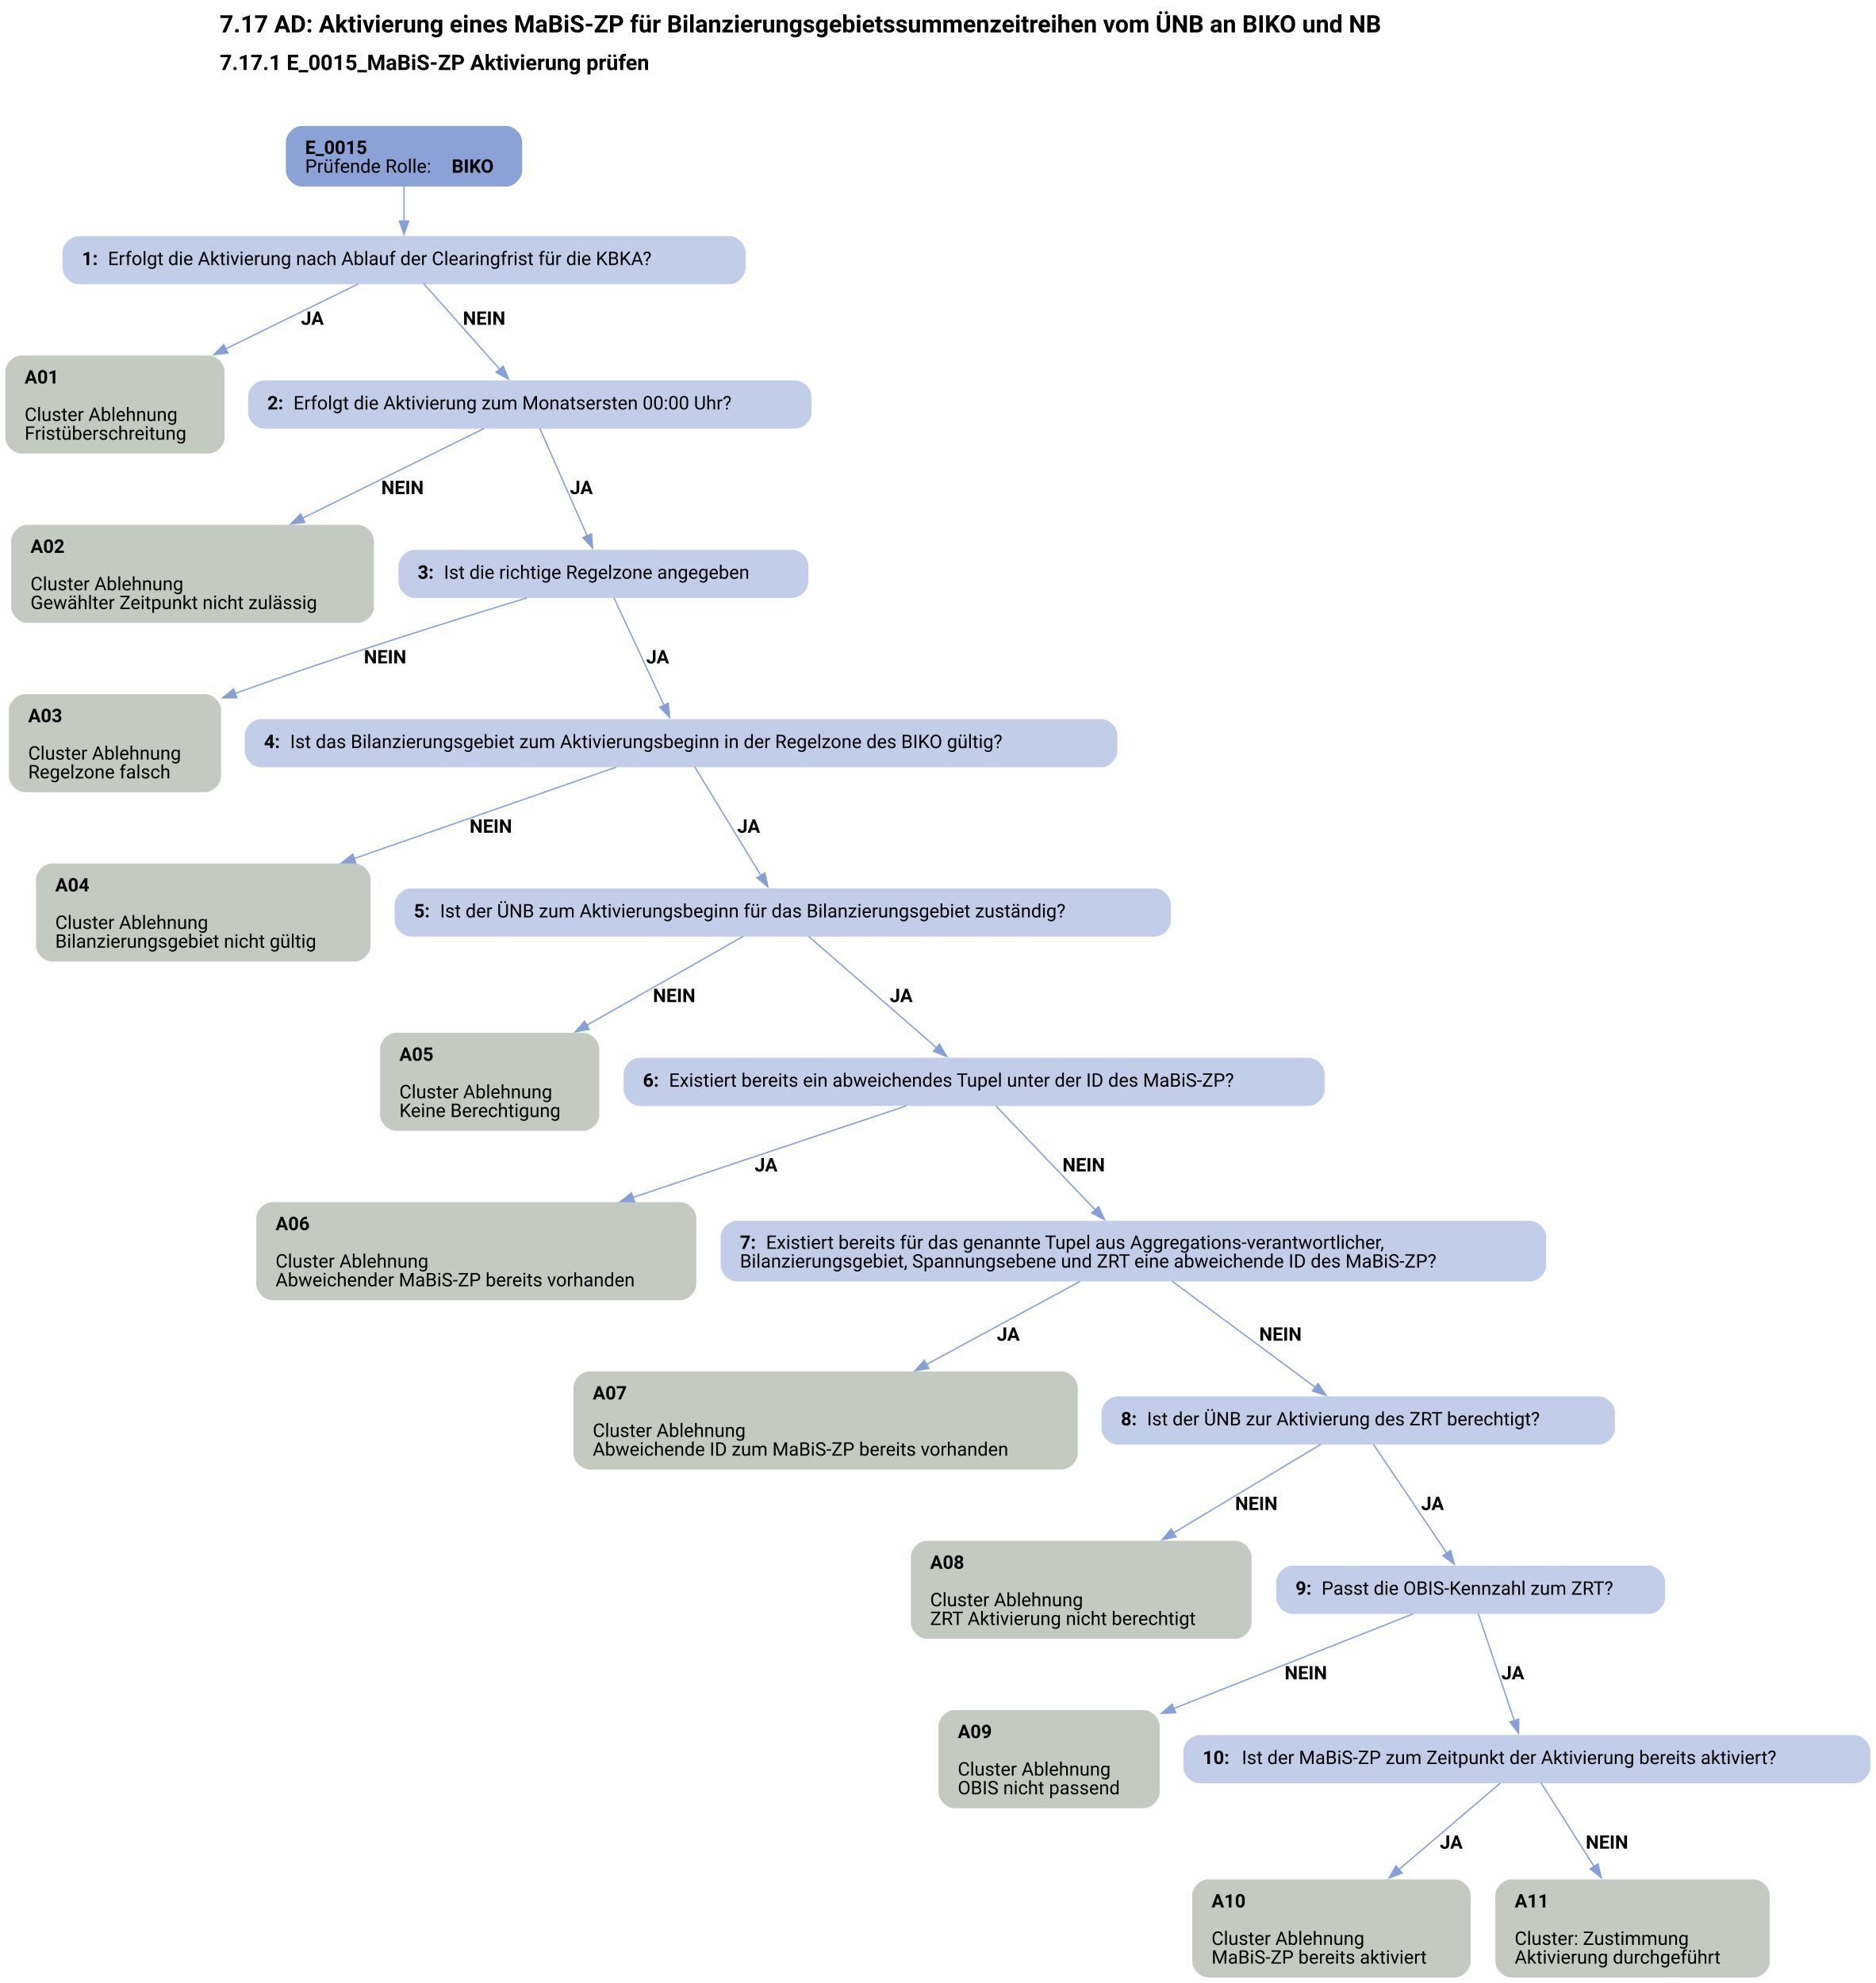
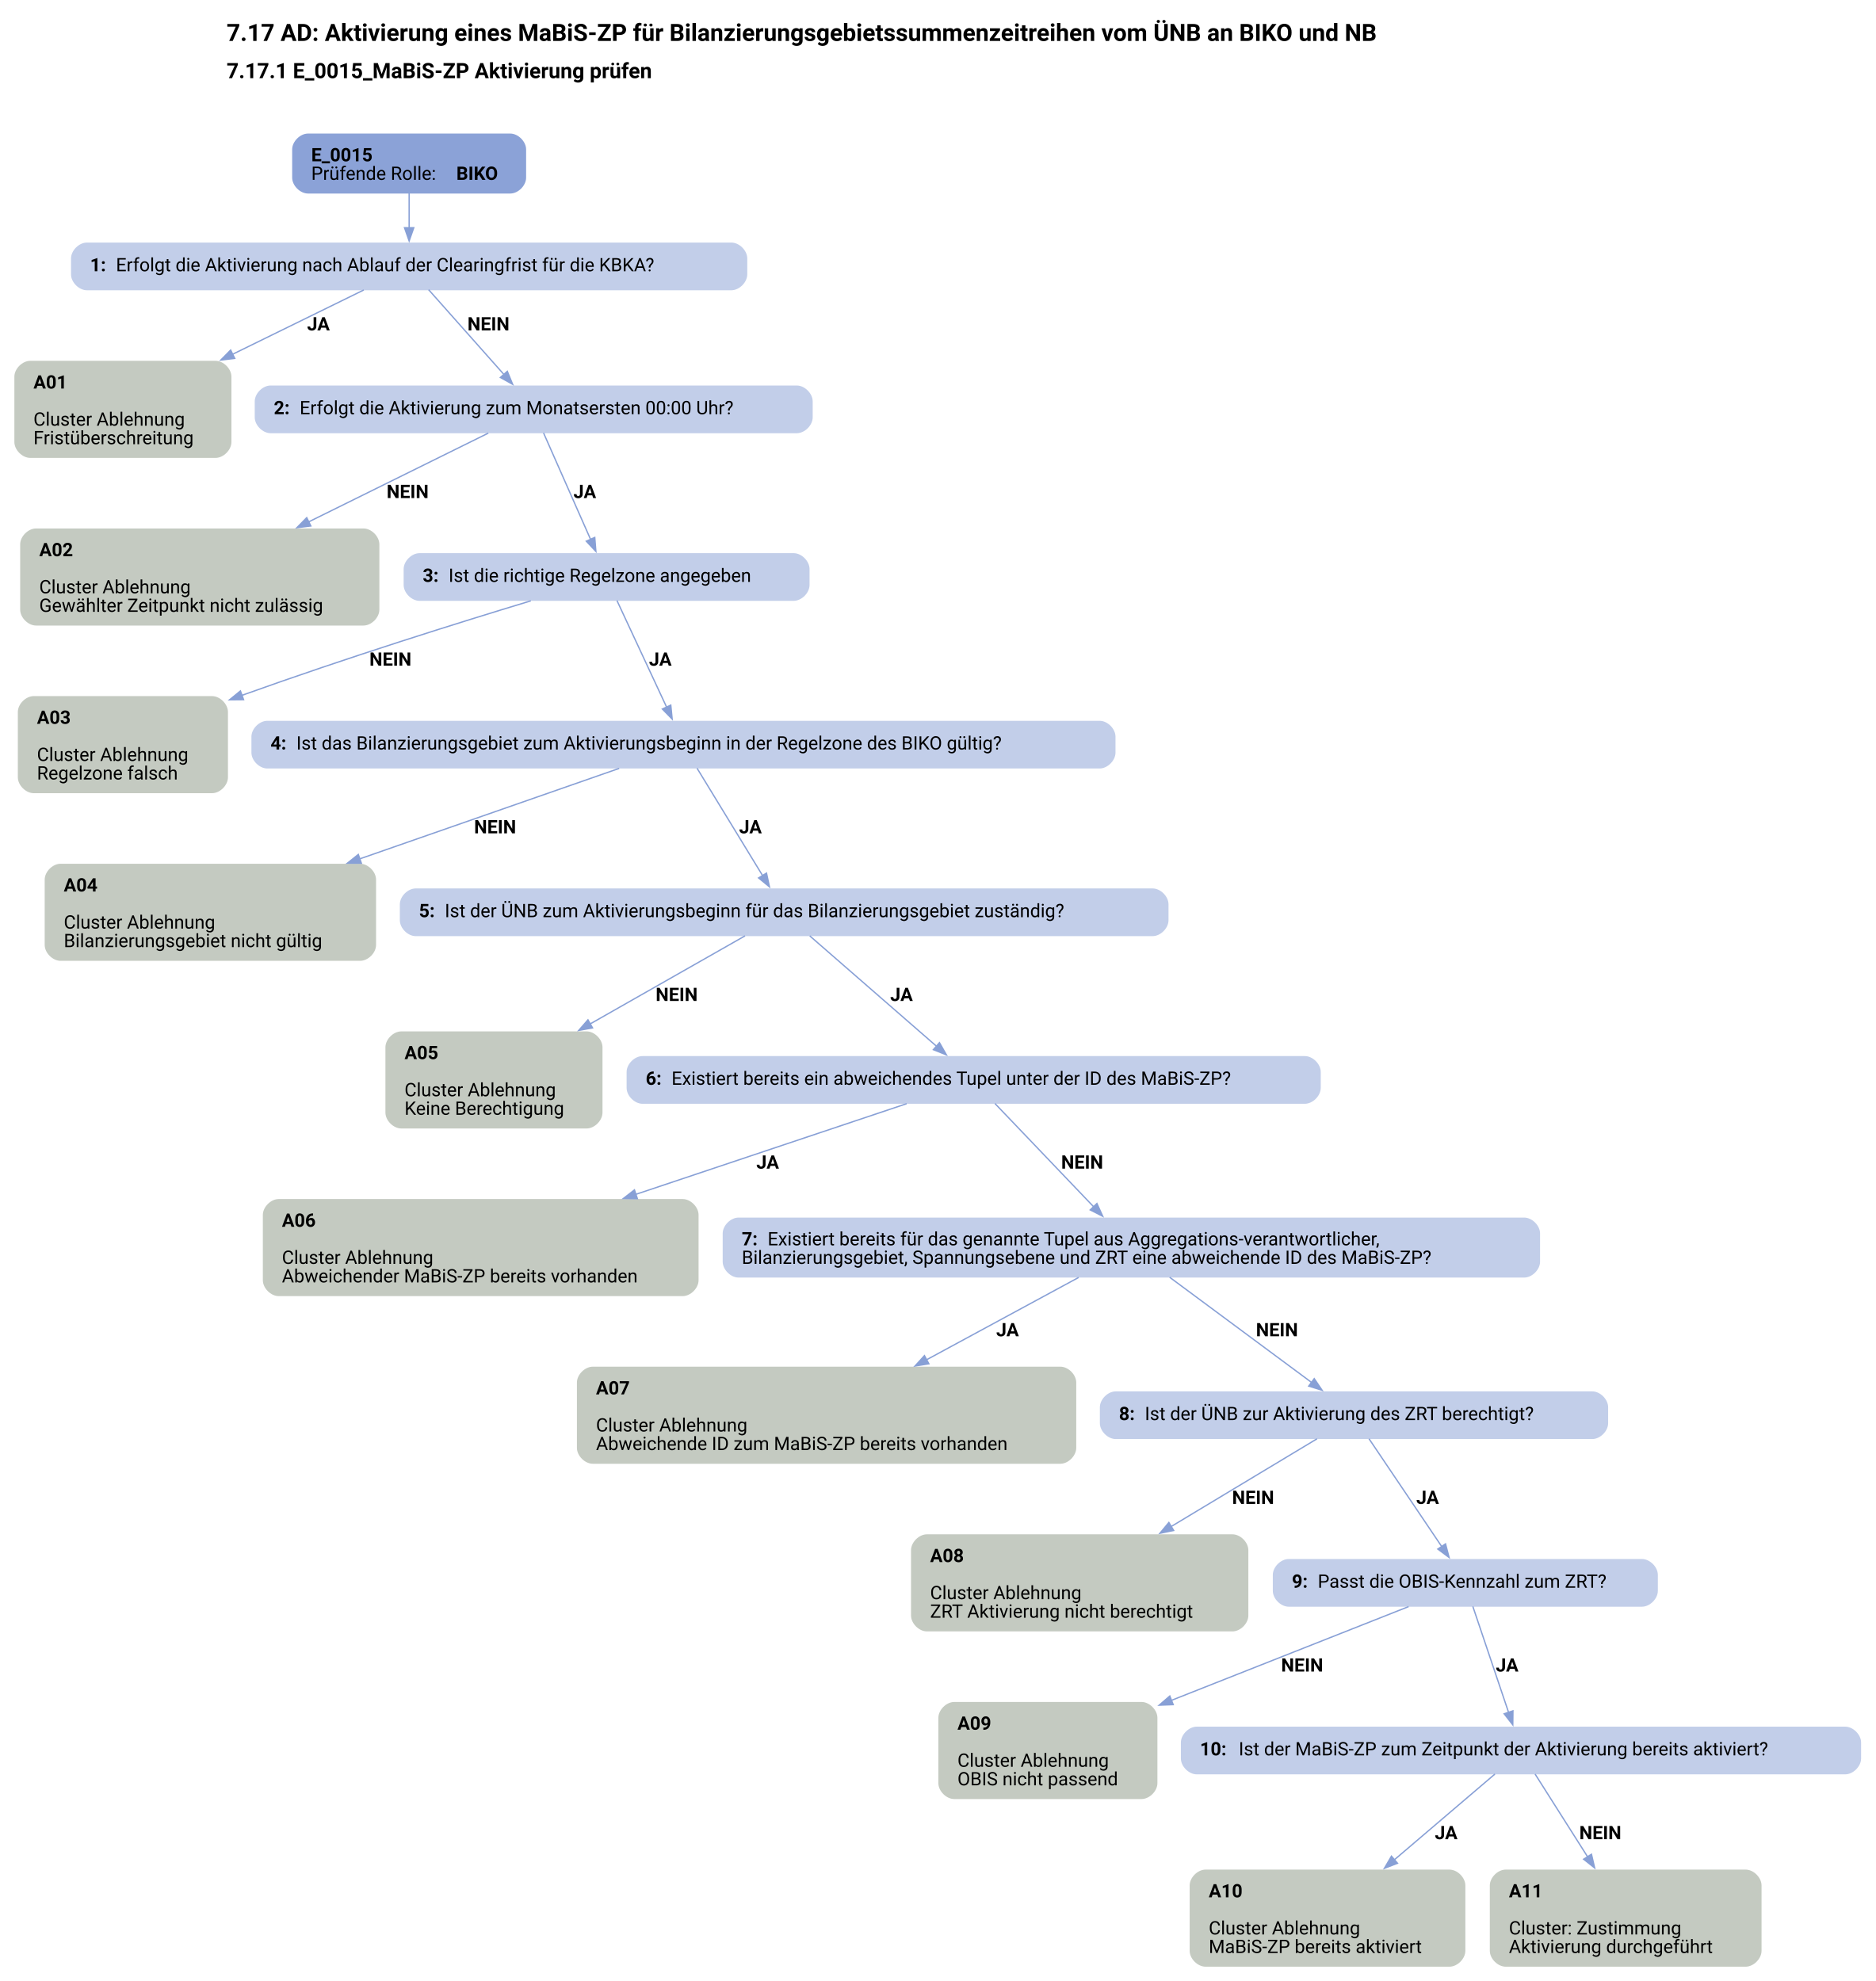
- <svg xmlns="http://www.w3.org/2000/svg" width="1362pt" height="1440pt" viewBox="0.00 0.00 1362.22 1440.00">
-   <g id="graph0" class="graph" transform="scale(0.971935 0.971935) rotate(0) translate(4 1477.58)">
+ <svg xmlns="http://www.w3.org/2000/svg" width="1363pt" height="1440pt" viewBox="0.00 0.00 1362.92 1440.00">
+   <g id="graph0" class="graph" transform="scale(0.963095 0.963095) rotate(0) translate(10.8 1484.38)">
    <text text-anchor="start" x="160.15" y="-1453.48" font-family="Roboto, sans-serif" font-weight="bold" font-size="18.00">7.17 AD: Aktivierung eines MaBiS-ZP für Bilanzierungsgebietssummenzeitreihen vom ÜNB an BIKO und NB</text>
    <text text-anchor="start" x="160.15" y="-1425.38" font-family="Roboto, sans-serif" font-weight="bold" font-size="16.00">7.17.1 E_0015_MaBiS-ZP Aktivierung prüfen</text>
    <g id="node1" class="node">
      <path fill="#8ba2d7" stroke="black" stroke-width="0" d="M374.17,-1383.58C374.17,-1383.58 221.62,-1383.58 221.62,-1383.58 215.62,-1383.58 209.62,-1377.58 209.62,-1371.58 209.62,-1371.58 209.62,-1350.3 209.62,-1350.3 209.62,-1344.3 215.62,-1338.3 221.62,-1338.3 221.62,-1338.3 374.17,-1338.3 374.17,-1338.3 380.17,-1338.3 386.17,-1344.3 386.17,-1350.3 386.17,-1350.3 386.17,-1371.58 386.17,-1371.58 386.17,-1377.58 380.17,-1383.58 374.17,-1383.58" />
      <text text-anchor="start" x="224.02" y="-1362.64" font-family="Roboto, sans-serif" font-weight="bold" font-size="14.00">E_0015</text>
      <text text-anchor="start" x="224.02" y="-1348.64" font-family="Roboto, sans-serif" font-size="14.00">Prüfende Rolle: </text>
      <text text-anchor="start" x="333.52" y="-1348.64" font-family="Roboto, sans-serif" font-weight="bold" font-size="14.00">BIKO</text>
    </g>
    <g id="node2" class="node">
      <path fill="#c2cee9" stroke="black" stroke-width="0" d="M541.05,-1301.3C541.05,-1301.3 54.75,-1301.3 54.75,-1301.3 48.75,-1301.3 42.75,-1295.3 42.75,-1289.3 42.75,-1289.3 42.75,-1277.3 42.75,-1277.3 42.75,-1271.3 48.75,-1265.3 54.75,-1265.3 54.75,-1265.3 541.05,-1265.3 541.05,-1265.3 547.05,-1265.3 553.05,-1271.3 553.05,-1277.3 553.05,-1277.3 553.05,-1289.3 553.05,-1289.3 553.05,-1295.3 547.05,-1301.3 541.05,-1301.3" />
      <text text-anchor="start" x="57.15" y="-1279.63" font-family="Roboto, sans-serif" font-weight="bold" font-size="14.00">1: </text>
      <text text-anchor="start" x="76.65" y="-1279.63" font-family="Roboto, sans-serif" font-size="14.00">Erfolgt die Aktivierung nach Ablauf der Clearingfrist für die KBKA?</text>
    </g>
    <g id="edge1" class="edge">
      <path fill="none" stroke="#88a0d6" d="M297.9,-1338.47C297.9,-1330.39 297.9,-1321.09 297.9,-1312.49" />
      <polygon fill="#88a0d6" stroke="#88a0d6" points="301.4,-1312.53 297.9,-1302.53 294.4,-1312.53 301.4,-1312.53" />
    </g>
    <g id="node3" class="node">
      <path fill="#c4cac1" stroke="black" stroke-width="0" d="M151.8,-1212.05C151.8,-1212.05 12,-1212.05 12,-1212.05 6,-1212.05 0,-1206.05 0,-1200.05 0,-1200.05 0,-1150.77 0,-1150.77 0,-1144.77 6,-1138.77 12,-1138.77 12,-1138.77 151.8,-1138.77 151.8,-1138.77 157.8,-1138.77 163.8,-1144.77 163.8,-1150.77 163.8,-1150.77 163.8,-1200.05 163.8,-1200.05 163.8,-1206.05 157.8,-1212.05 151.8,-1212.05" />
      <text text-anchor="start" x="14.4" y="-1191.11" font-family="Roboto, sans-serif" font-weight="bold" font-size="14.00">A01</text>
      <text text-anchor="start" x="14.4" y="-1163.11" font-family="Roboto, sans-serif" font-size="14.00">Cluster Ablehnung</text>
      <text text-anchor="start" x="14.4" y="-1149.11" font-family="Roboto, sans-serif" font-size="14.00">Fristüberschreitung</text>
    </g>
    <g id="edge2" class="edge">
      <path fill="none" stroke="#88a0d6" d="M263.67,-1265.52C237.04,-1252.46 198.94,-1233.79 164.49,-1216.9" />
      <polygon fill="#88a0d6" stroke="#88a0d6" points="166.29,-1213.88 155.77,-1212.62 163.21,-1220.17 166.29,-1213.88" />
      <text text-anchor="start" x="220.9" y="-1235" font-family="Roboto, sans-serif" font-weight="bold" font-size="14.00">JA</text>
    </g>
    <g id="node4" class="node">
      <path fill="#c2cee9" stroke="black" stroke-width="0" d="M590.42,-1193.41C590.42,-1193.41 193.38,-1193.41 193.38,-1193.41 187.38,-1193.41 181.38,-1187.41 181.38,-1181.41 181.38,-1181.41 181.38,-1169.41 181.38,-1169.41 181.38,-1163.41 187.38,-1157.41 193.38,-1157.41 193.38,-1157.41 590.42,-1157.41 590.42,-1157.41 596.42,-1157.41 602.42,-1163.41 602.42,-1169.41 602.42,-1169.41 602.42,-1181.41 602.42,-1181.41 602.42,-1187.41 596.42,-1193.41 590.42,-1193.41" />
      <text text-anchor="start" x="195.77" y="-1171.74" font-family="Roboto, sans-serif" font-weight="bold" font-size="14.00">2: </text>
      <text text-anchor="start" x="215.27" y="-1171.74" font-family="Roboto, sans-serif" font-size="14.00">Erfolgt die Aktivierung zum Monatsersten 00:00 Uhr?</text>
    </g>
    <g id="edge3" class="edge">
      <path fill="none" stroke="#88a0d6" d="M312.59,-1265.75C327.81,-1248.6 351.8,-1221.58 369.42,-1201.74" />
      <polygon fill="#88a0d6" stroke="#88a0d6" points="371.98,-1204.12 376,-1194.32 366.74,-1199.48 371.98,-1204.12" />
      <text text-anchor="start" x="341.9" y="-1235" font-family="Roboto, sans-serif" font-weight="bold" font-size="14.00">NEIN</text>
    </g>
    <g id="node5" class="node">
      <path fill="#c4cac1" stroke="black" stroke-width="0" d="M263.43,-1085.52C263.43,-1085.52 16.38,-1085.52 16.38,-1085.52 10.38,-1085.52 4.38,-1079.52 4.38,-1073.52 4.38,-1073.52 4.38,-1024.24 4.38,-1024.24 4.38,-1018.24 10.38,-1012.24 16.38,-1012.24 16.38,-1012.24 263.43,-1012.24 263.43,-1012.24 269.43,-1012.24 275.43,-1018.24 275.43,-1024.24 275.43,-1024.24 275.43,-1073.52 275.43,-1073.52 275.43,-1079.52 269.43,-1085.52 263.43,-1085.52" />
      <text text-anchor="start" x="18.78" y="-1064.58" font-family="Roboto, sans-serif" font-weight="bold" font-size="14.00">A02</text>
      <text text-anchor="start" x="18.78" y="-1036.58" font-family="Roboto, sans-serif" font-size="14.00">Cluster Ablehnung</text>
      <text text-anchor="start" x="18.78" y="-1022.58" font-family="Roboto, sans-serif" font-size="14.00">Gewählter Zeitpunkt nicht zulässig</text>
    </g>
    <g id="edge4" class="edge">
      <path fill="none" stroke="#88a0d6" d="M357.65,-1157.49C323,-1140.36 268.11,-1113.24 222.12,-1090.51" />
      <polygon fill="#88a0d6" stroke="#88a0d6" points="223.72,-1087.4 213.21,-1086.11 220.62,-1093.67 223.72,-1087.4" />
      <text text-anchor="start" x="280.9" y="-1108.47" font-family="Roboto, sans-serif" font-weight="bold" font-size="14.00">NEIN</text>
    </g>
    <g id="node6" class="node">
      <path fill="#c2cee9" stroke="black" stroke-width="0" d="M588.05,-1066.88C588.05,-1066.88 305.75,-1066.88 305.75,-1066.88 299.75,-1066.88 293.75,-1060.88 293.75,-1054.88 293.75,-1054.88 293.75,-1042.88 293.75,-1042.88 293.75,-1036.88 299.75,-1030.88 305.75,-1030.88 305.75,-1030.88 588.05,-1030.88 588.05,-1030.88 594.05,-1030.88 600.05,-1036.88 600.05,-1042.88 600.05,-1042.88 600.05,-1054.88 600.05,-1054.88 600.05,-1060.88 594.05,-1066.88 588.05,-1066.88" />
      <text text-anchor="start" x="308.15" y="-1045.2" font-family="Roboto, sans-serif" font-weight="bold" font-size="14.00">3: </text>
      <text text-anchor="start" x="327.65" y="-1045.2" font-family="Roboto, sans-serif" font-size="14.00">Ist die richtige Regelzone angegeben</text>
    </g>
    <g id="edge5" class="edge">
      <path fill="none" stroke="#88a0d6" d="M399.32,-1157.62C408.42,-1137 423.98,-1101.78 434.82,-1077.24" />
      <polygon fill="#88a0d6" stroke="#88a0d6" points="437.97,-1078.75 438.81,-1068.19 431.57,-1075.92 437.97,-1078.75" />
      <text text-anchor="start" x="421.9" y="-1108.47" font-family="Roboto, sans-serif" font-weight="bold" font-size="14.00">JA</text>
    </g>
    <g id="node7" class="node">
      <path fill="#c4cac1" stroke="black" stroke-width="0" d="M149.18,-958.99C149.18,-958.99 14.62,-958.99 14.62,-958.99 8.62,-958.99 2.62,-952.99 2.62,-946.99 2.62,-946.99 2.62,-897.71 2.62,-897.71 2.62,-891.71 8.62,-885.71 14.62,-885.71 14.62,-885.71 149.18,-885.71 149.18,-885.71 155.18,-885.71 161.18,-891.71 161.18,-897.71 161.18,-897.71 161.18,-946.99 161.18,-946.99 161.18,-952.99 155.18,-958.99 149.18,-958.99" />
      <text text-anchor="start" x="17.03" y="-938.05" font-family="Roboto, sans-serif" font-weight="bold" font-size="14.00">A03</text>
      <text text-anchor="start" x="17.03" y="-910.05" font-family="Roboto, sans-serif" font-size="14.00">Cluster Ablehnung</text>
      <text text-anchor="start" x="17.03" y="-896.05" font-family="Roboto, sans-serif" font-size="14.00">Regelzone falsch</text>
    </g>
    <g id="edge6" class="edge">
      <path fill="none" stroke="#88a0d6" d="M389.72,-1030.89C335.72,-1014.54 252.35,-988.51 171.33,-959.43" />
      <polygon fill="#88a0d6" stroke="#88a0d6" points="172.96,-956.3 162.37,-956.2 170.59,-962.89 172.96,-956.3" />
      <text text-anchor="start" x="267.9" y="-981.94" font-family="Roboto, sans-serif" font-weight="bold" font-size="14.00">NEIN</text>
    </g>
    <g id="node8" class="node">
      <path fill="#c2cee9" stroke="black" stroke-width="0" d="M818.92,-940.35C818.92,-940.35 190.88,-940.35 190.88,-940.35 184.88,-940.35 178.88,-934.35 178.88,-928.35 178.88,-928.35 178.88,-916.35 178.88,-916.35 178.88,-910.35 184.88,-904.35 190.88,-904.35 190.88,-904.35 818.92,-904.35 818.92,-904.35 824.92,-904.35 830.92,-910.35 830.92,-916.35 830.92,-916.35 830.92,-928.35 830.92,-928.35 830.92,-934.35 824.92,-940.35 818.92,-940.35" />
      <text text-anchor="start" x="193.27" y="-918.67" font-family="Roboto, sans-serif" font-weight="bold" font-size="14.00">4: </text>
      <text text-anchor="start" x="212.77" y="-918.67" font-family="Roboto, sans-serif" font-size="14.00">Ist das Bilanzierungsgebiet zum Aktivierungsbeginn in der Regelzone des BIKO gültig?</text>
    </g>
    <g id="edge7" class="edge">
      <path fill="none" stroke="#88a0d6" d="M454.72,-1031.09C464.32,-1010.47 480.73,-975.25 492.16,-950.71" />
      <polygon fill="#88a0d6" stroke="#88a0d6" points="495.33,-952.19 496.38,-941.65 488.98,-949.24 495.33,-952.19" />
      <text text-anchor="start" x="478.9" y="-981.94" font-family="Roboto, sans-serif" font-weight="bold" font-size="14.00">JA</text>
    </g>
    <g id="node9" class="node">
      <path fill="#c4cac1" stroke="black" stroke-width="0" d="M260.93,-832.46C260.93,-832.46 34.88,-832.46 34.88,-832.46 28.88,-832.46 22.88,-826.46 22.88,-820.46 22.88,-820.46 22.88,-771.18 22.88,-771.18 22.88,-765.18 28.88,-759.18 34.88,-759.18 34.88,-759.18 260.93,-759.18 260.93,-759.18 266.93,-759.18 272.93,-765.18 272.93,-771.18 272.93,-771.18 272.93,-820.46 272.93,-820.46 272.93,-826.46 266.93,-832.46 260.93,-832.46" />
      <text text-anchor="start" x="37.28" y="-811.52" font-family="Roboto, sans-serif" font-weight="bold" font-size="14.00">A04</text>
      <text text-anchor="start" x="37.28" y="-783.52" font-family="Roboto, sans-serif" font-size="14.00">Cluster Ablehnung</text>
      <text text-anchor="start" x="37.28" y="-769.52" font-family="Roboto, sans-serif" font-size="14.00">Bilanzierungsgebiet nicht gültig</text>
    </g>
    <g id="edge8" class="edge">
      <path fill="none" stroke="#88a0d6" d="M456.38,-904.43C406.36,-886.98 326.59,-859.15 260.7,-836.17" />
      <polygon fill="#88a0d6" stroke="#88a0d6" points="261.85,-832.86 251.26,-832.87 259.55,-839.47 261.85,-832.86" />
      <text text-anchor="start" x="346.9" y="-855.41" font-family="Roboto, sans-serif" font-weight="bold" font-size="14.00">NEIN</text>
    </g>
    <g id="node10" class="node">
      <path fill="#c2cee9" stroke="black" stroke-width="0" d="M858.92,-813.82C858.92,-813.82 302.88,-813.82 302.88,-813.82 296.88,-813.82 290.88,-807.82 290.88,-801.82 290.88,-801.82 290.88,-789.82 290.88,-789.82 290.88,-783.82 296.88,-777.82 302.88,-777.82 302.88,-777.82 858.92,-777.82 858.92,-777.82 864.92,-777.82 870.92,-783.82 870.92,-789.82 870.92,-789.82 870.92,-801.82 870.92,-801.82 870.92,-807.82 864.92,-813.82 858.92,-813.82" />
      <text text-anchor="start" x="305.27" y="-792.14" font-family="Roboto, sans-serif" font-weight="bold" font-size="14.00">5: </text>
      <text text-anchor="start" x="324.77" y="-792.14" font-family="Roboto, sans-serif" font-size="14.00">Ist der ÜNB zum Aktivierungsbeginn für das Bilanzierungsgebiet zuständig?</text>
    </g>
    <g id="edge9" class="edge">
      <path fill="none" stroke="#88a0d6" d="M515.15,-904.56C527.84,-883.76 549.61,-848.08 564.61,-823.52" />
      <polygon fill="#88a0d6" stroke="#88a0d6" points="567.56,-825.4 569.78,-815.04 561.58,-821.75 567.56,-825.4" />
      <text text-anchor="start" x="546.9" y="-855.41" font-family="Roboto, sans-serif" font-weight="bold" font-size="14.00">JA</text>
    </g>
    <g id="node11" class="node">
      <path fill="#c4cac1" stroke="black" stroke-width="0" d="M431.8,-705.93C431.8,-705.93 292,-705.93 292,-705.93 286,-705.93 280,-699.93 280,-693.93 280,-693.93 280,-644.65 280,-644.65 280,-638.65 286,-632.65 292,-632.65 292,-632.65 431.8,-632.65 431.8,-632.65 437.8,-632.65 443.8,-638.65 443.8,-644.65 443.8,-644.65 443.8,-693.93 443.8,-693.93 443.8,-699.93 437.8,-705.93 431.8,-705.93" />
      <text text-anchor="start" x="294.4" y="-684.99" font-family="Roboto, sans-serif" font-weight="bold" font-size="14.00">A05</text>
      <text text-anchor="start" x="294.4" y="-656.99" font-family="Roboto, sans-serif" font-size="14.00">Cluster Ablehnung</text>
      <text text-anchor="start" x="294.4" y="-642.99" font-family="Roboto, sans-serif" font-size="14.00">Keine Berechtigung</text>
    </g>
    <g id="edge10" class="edge">
      <path fill="none" stroke="#88a0d6" d="M551.36,-778.03C521.55,-761.07 474.35,-734.23 434.52,-711.58" />
      <polygon fill="#88a0d6" stroke="#88a0d6" points="436.3,-708.57 425.88,-706.67 432.84,-714.66 436.3,-708.57" />
      <text text-anchor="start" x="483.9" y="-728.88" font-family="Roboto, sans-serif" font-weight="bold" font-size="14.00">NEIN</text>
    </g>
    <g id="node12" class="node">
      <path fill="#c2cee9" stroke="black" stroke-width="0" d="M973.8,-687.29C973.8,-687.29 474,-687.29 474,-687.29 468,-687.29 462,-681.29 462,-675.29 462,-675.29 462,-663.29 462,-663.29 462,-657.29 468,-651.29 474,-651.29 474,-651.29 973.8,-651.29 973.8,-651.29 979.8,-651.29 985.8,-657.29 985.8,-663.29 985.8,-663.29 985.8,-675.29 985.8,-675.29 985.8,-681.29 979.8,-687.29 973.8,-687.29" />
      <text text-anchor="start" x="476.4" y="-665.62" font-family="Roboto, sans-serif" font-weight="bold" font-size="14.00">6: </text>
      <text text-anchor="start" x="495.9" y="-665.62" font-family="Roboto, sans-serif" font-size="14.00">Existiert bereits ein abweichendes Tupel unter der ID des MaBiS-ZP?</text>
    </g>
    <g id="edge11" class="edge">
      <path fill="none" stroke="#88a0d6" d="M600.19,-778.03C624.81,-756.58 667.61,-719.31 695.85,-694.72" />
      <polygon fill="#88a0d6" stroke="#88a0d6" points="698.08,-697.42 703.32,-688.21 693.48,-692.14 698.08,-697.42" />
      <text text-anchor="start" x="660.9" y="-728.88" font-family="Roboto, sans-serif" font-weight="bold" font-size="14.00">JA</text>
    </g>
    <g id="node13" class="node">
      <path fill="#c4cac1" stroke="black" stroke-width="0" d="M504.3,-579.4C504.3,-579.4 199.5,-579.4 199.5,-579.4 193.5,-579.4 187.5,-573.4 187.5,-567.4 187.5,-567.4 187.5,-518.12 187.5,-518.12 187.5,-512.12 193.5,-506.12 199.5,-506.12 199.5,-506.12 504.3,-506.12 504.3,-506.12 510.3,-506.12 516.3,-512.12 516.3,-518.12 516.3,-518.12 516.3,-567.4 516.3,-567.4 516.3,-573.4 510.3,-579.4 504.3,-579.4" />
      <text text-anchor="start" x="201.9" y="-558.46" font-family="Roboto, sans-serif" font-weight="bold" font-size="14.00">A06</text>
      <text text-anchor="start" x="201.9" y="-530.46" font-family="Roboto, sans-serif" font-size="14.00">Cluster Ablehnung</text>
      <text text-anchor="start" x="201.9" y="-516.46" font-family="Roboto, sans-serif" font-size="14.00">Abweichender MaBiS-ZP bereits vorhanden</text>
    </g>
    <g id="edge12" class="edge">
      <path fill="none" stroke="#88a0d6" d="M673.34,-651.37C621.11,-633.88 537.75,-605.98 469.01,-582.96" />
      <polygon fill="#88a0d6" stroke="#88a0d6" points="470.14,-579.65 459.55,-579.8 467.92,-586.29 470.14,-579.65" />
      <text text-anchor="start" x="559.9" y="-602.35" font-family="Roboto, sans-serif" font-weight="bold" font-size="14.00">JA</text>
    </g>
    <g id="node14" class="node">
      <path fill="#c2cee9" stroke="black" stroke-width="0" d="M1139.3,-565.4C1139.3,-565.4 546.5,-565.4 546.5,-565.4 540.5,-565.4 534.5,-559.4 534.5,-553.4 534.5,-553.4 534.5,-532.12 534.5,-532.12 534.5,-526.12 540.5,-520.12 546.5,-520.12 546.5,-520.12 1139.3,-520.12 1139.3,-520.12 1145.3,-520.12 1151.3,-526.12 1151.3,-532.12 1151.3,-532.12 1151.3,-553.4 1151.3,-553.4 1151.3,-559.4 1145.3,-565.4 1139.3,-565.4" />
      <text text-anchor="start" x="548.9" y="-544.46" font-family="Roboto, sans-serif" font-weight="bold" font-size="14.00">7: </text>
      <text text-anchor="start" x="568.4" y="-544.46" font-family="Roboto, sans-serif" font-size="14.00">Existiert bereits für das genannte Tupel aus Aggregations-verantwortlicher,</text>
      <text text-anchor="start" x="548.9" y="-530.46" font-family="Roboto, sans-serif" font-size="14.00">Bilanzierungsgebiet, Spannungsebene und ZRT eine abweichende ID des MaBiS-ZP?</text>
    </g>
    <g id="edge13" class="edge">
      <path fill="none" stroke="#88a0d6" d="M739.95,-651.5C759.02,-631.54 791.18,-597.89 814.48,-573.5" />
      <polygon fill="#88a0d6" stroke="#88a0d6" points="816.9,-576.03 821.28,-566.39 811.84,-571.2 816.9,-576.03" />
      <text text-anchor="start" x="789.9" y="-602.35" font-family="Roboto, sans-serif" font-weight="bold" font-size="14.00">NEIN</text>
    </g>
    <g id="node15" class="node">
      <path fill="#c4cac1" stroke="black" stroke-width="0" d="M789.3,-452.87C789.3,-452.87 436.5,-452.87 436.5,-452.87 430.5,-452.87 424.5,-446.87 424.5,-440.87 424.5,-440.87 424.5,-391.59 424.5,-391.59 424.5,-385.59 430.5,-379.59 436.5,-379.59 436.5,-379.59 789.3,-379.59 789.3,-379.59 795.3,-379.59 801.3,-385.59 801.3,-391.59 801.3,-391.59 801.3,-440.87 801.3,-440.87 801.3,-446.87 795.3,-452.87 789.3,-452.87" />
      <text text-anchor="start" x="438.9" y="-431.93" font-family="Roboto, sans-serif" font-weight="bold" font-size="14.00">A07</text>
      <text text-anchor="start" x="438.9" y="-403.93" font-family="Roboto, sans-serif" font-size="14.00">Cluster Ablehnung</text>
      <text text-anchor="start" x="438.9" y="-389.93" font-family="Roboto, sans-serif" font-size="14.00">Abweichende ID zum MaBiS-ZP bereits vorhanden</text>
    </g>
    <g id="edge14" class="edge">
      <path fill="none" stroke="#88a0d6" d="M803.1,-520.21C771.59,-503.15 726.66,-478.82 688.38,-458.1" />
      <polygon fill="#88a0d6" stroke="#88a0d6" points="690.08,-455.04 679.62,-453.36 686.75,-461.2 690.08,-455.04" />
      <text text-anchor="start" x="740.9" y="-475.82" font-family="Roboto, sans-serif" font-weight="bold" font-size="14.00">JA</text>
    </g>
    <g id="node16" class="node">
      <path fill="#c2cee9" stroke="black" stroke-width="0" d="M1190.67,-434.23C1190.67,-434.23 831.12,-434.23 831.12,-434.23 825.12,-434.23 819.12,-428.23 819.12,-422.23 819.12,-422.23 819.12,-410.23 819.12,-410.23 819.12,-404.23 825.12,-398.23 831.12,-398.23 831.12,-398.23 1190.67,-398.23 1190.67,-398.23 1196.67,-398.23 1202.67,-404.23 1202.67,-410.23 1202.67,-410.23 1202.67,-422.23 1202.67,-422.23 1202.67,-428.23 1196.67,-434.23 1190.67,-434.23" />
      <text text-anchor="start" x="833.52" y="-412.55" font-family="Roboto, sans-serif" font-weight="bold" font-size="14.00">8: </text>
      <text text-anchor="start" x="853.02" y="-412.55" font-family="Roboto, sans-serif" font-size="14.00">Ist der ÜNB zur Aktivierung des ZRT berechtigt?</text>
    </g>
    <g id="edge15" class="edge">
      <path fill="none" stroke="#88a0d6" d="M871.78,-520.35C901.62,-498.23 948.08,-463.79 978.99,-440.88" />
      <polygon fill="#88a0d6" stroke="#88a0d6" points="980.89,-443.83 986.83,-435.07 976.72,-438.21 980.89,-443.83" />
      <text text-anchor="start" x="936.9" y="-475.82" font-family="Roboto, sans-serif" font-weight="bold" font-size="14.00">NEIN</text>
    </g>
    <g id="node17" class="node">
      <path fill="#c4cac1" stroke="black" stroke-width="0" d="M919.17,-326.34C919.17,-326.34 688.62,-326.34 688.62,-326.34 682.62,-326.34 676.62,-320.34 676.62,-314.34 676.62,-314.34 676.62,-265.06 676.62,-265.06 676.62,-259.06 682.62,-253.06 688.62,-253.06 688.62,-253.06 919.17,-253.06 919.17,-253.06 925.17,-253.06 931.17,-259.06 931.17,-265.06 931.17,-265.06 931.17,-314.34 931.17,-314.34 931.17,-320.34 925.17,-326.34 919.17,-326.34" />
      <text text-anchor="start" x="691.02" y="-305.4" font-family="Roboto, sans-serif" font-weight="bold" font-size="14.00">A08</text>
      <text text-anchor="start" x="691.02" y="-277.4" font-family="Roboto, sans-serif" font-size="14.00">Cluster Ablehnung</text>
      <text text-anchor="start" x="691.02" y="-263.4" font-family="Roboto, sans-serif" font-size="14.00">ZRT Aktivierung nicht berechtigt</text>
    </g>
    <g id="edge16" class="edge">
      <path fill="none" stroke="#88a0d6" d="M982.98,-398.44C954.8,-381.48 910.19,-354.64 872.54,-331.99" />
      <polygon fill="#88a0d6" stroke="#88a0d6" points="874.8,-329.27 864.43,-327.11 871.19,-335.27 874.8,-329.27" />
      <text text-anchor="start" x="918.9" y="-349.29" font-family="Roboto, sans-serif" font-weight="bold" font-size="14.00">NEIN</text>
    </g>
    <g id="node18" class="node">
      <path fill="#c2cee9" stroke="black" stroke-width="0" d="M1228.18,-307.7C1228.18,-307.7 961.63,-307.7 961.63,-307.7 955.63,-307.7 949.63,-301.7 949.63,-295.7 949.63,-295.7 949.63,-283.7 949.63,-283.7 949.63,-277.7 955.63,-271.7 961.63,-271.7 961.63,-271.7 1228.18,-271.7 1228.18,-271.7 1234.18,-271.7 1240.18,-277.7 1240.18,-283.7 1240.18,-283.7 1240.18,-295.7 1240.18,-295.7 1240.18,-301.7 1234.18,-307.7 1228.18,-307.7" />
      <text text-anchor="start" x="964.03" y="-286.02" font-family="Roboto, sans-serif" font-weight="bold" font-size="14.00">9: </text>
      <text text-anchor="start" x="983.53" y="-286.02" font-family="Roboto, sans-serif" font-size="14.00">Passt die OBIS-Kennzahl zum ZRT?</text>
    </g>
    <g id="edge17" class="edge">
      <path fill="none" stroke="#88a0d6" d="M1022.23,-398.44C1036.32,-377.55 1060.54,-341.64 1077.11,-317.07" />
      <polygon fill="#88a0d6" stroke="#88a0d6" points="1079.95,-319.13 1082.64,-308.88 1074.14,-315.21 1079.95,-319.13" />
      <text text-anchor="start" x="1057.9" y="-349.29" font-family="Roboto, sans-serif" font-weight="bold" font-size="14.00">JA</text>
    </g>
    <g id="node19" class="node">
      <path fill="#c4cac1" stroke="black" stroke-width="0" d="M850.55,-199.81C850.55,-199.81 709.25,-199.81 709.25,-199.81 703.25,-199.81 697.25,-193.81 697.25,-187.81 697.25,-187.81 697.25,-138.53 697.25,-138.53 697.25,-132.53 703.25,-126.53 709.25,-126.53 709.25,-126.53 850.55,-126.53 850.55,-126.53 856.55,-126.53 862.55,-132.53 862.55,-138.53 862.55,-138.53 862.55,-187.81 862.55,-187.81 862.55,-193.81 856.55,-199.81 850.55,-199.81" />
      <text text-anchor="start" x="711.65" y="-178.87" font-family="Roboto, sans-serif" font-weight="bold" font-size="14.00">A09</text>
      <text text-anchor="start" x="711.65" y="-150.87" font-family="Roboto, sans-serif" font-size="14.00">Cluster Ablehnung</text>
      <text text-anchor="start" x="711.65" y="-136.87" font-family="Roboto, sans-serif" font-size="14.00">OBIS nicht passend</text>
    </g>
    <g id="edge18" class="edge">
      <path fill="none" stroke="#88a0d6" d="M1052.09,-271.78C1006.31,-253.68 932.29,-224.41 872.99,-200.97" />
      <polygon fill="#88a0d6" stroke="#88a0d6" points="874.47,-197.79 863.88,-197.37 871.9,-204.3 874.47,-197.79" />
      <text text-anchor="start" x="955.9" y="-222.76" font-family="Roboto, sans-serif" font-weight="bold" font-size="14.00">NEIN</text>
    </g>
    <g id="node20" class="node">
      <path fill="#c2cee9" stroke="black" stroke-width="0" d="M1381.55,-181.17C1381.55,-181.17 892.25,-181.17 892.25,-181.17 886.25,-181.17 880.25,-175.17 880.25,-169.17 880.25,-169.17 880.25,-157.17 880.25,-157.17 880.25,-151.17 886.25,-145.17 892.25,-145.17 892.25,-145.17 1381.55,-145.17 1381.55,-145.17 1387.55,-145.17 1393.55,-151.17 1393.55,-157.17 1393.55,-157.17 1393.55,-169.17 1393.55,-169.17 1393.55,-175.17 1387.55,-181.17 1381.55,-181.17" />
      <text text-anchor="start" x="894.65" y="-159.5" font-family="Roboto, sans-serif" font-weight="bold" font-size="14.00">10: </text>
      <text text-anchor="start" x="923.9" y="-159.5" font-family="Roboto, sans-serif" font-size="14.00">Ist der MaBiS-ZP zum Zeitpunkt der Aktivierung bereits aktiviert?</text>
    </g>
    <g id="edge19" class="edge">
      <path fill="none" stroke="#88a0d6" d="M1100.56,-271.91C1107.48,-251.39 1119.29,-216.39 1127.56,-191.86" />
      <polygon fill="#88a0d6" stroke="#88a0d6" points="1130.83,-193.12 1130.71,-182.53 1124.2,-190.89 1130.83,-193.12" />
      <text text-anchor="start" x="1117.9" y="-222.76" font-family="Roboto, sans-serif" font-weight="bold" font-size="14.00">JA</text>
    </g>
    <g id="node21" class="node">
      <path fill="#c4cac1" stroke="black" stroke-width="0" d="M1082.92,-73.28C1082.92,-73.28 898.88,-73.28 898.88,-73.28 892.88,-73.28 886.88,-67.28 886.88,-61.28 886.88,-61.28 886.88,-12 886.88,-12 886.88,-6 892.88,0 898.88,0 898.88,0 1082.92,0 1082.92,0 1088.92,0 1094.92,-6 1094.92,-12 1094.92,-12 1094.92,-61.28 1094.92,-61.28 1094.92,-67.28 1088.92,-73.28 1082.92,-73.28" />
      <text text-anchor="start" x="901.27" y="-52.34" font-family="Roboto, sans-serif" font-weight="bold" font-size="14.00">A10</text>
      <text text-anchor="start" x="901.27" y="-24.34" font-family="Roboto, sans-serif" font-size="14.00">Cluster Ablehnung</text>
      <text text-anchor="start" x="901.27" y="-10.34" font-family="Roboto, sans-serif" font-size="14.00">MaBiS-ZP bereits aktiviert</text>
    </g>
    <g id="edge20" class="edge">
      <path fill="none" stroke="#88a0d6" d="M1117.21,-145.38C1097.84,-128.85 1067.46,-102.94 1041.34,-80.67" />
      <polygon fill="#88a0d6" stroke="#88a0d6" points="1043.71,-78.08 1033.83,-74.25 1039.16,-83.41 1043.71,-78.08" />
      <text text-anchor="start" x="1071.9" y="-96.23" font-family="Roboto, sans-serif" font-weight="bold" font-size="14.00">JA</text>
    </g>
    <g id="node22" class="node">
      <path fill="#c4cac1" stroke="black" stroke-width="0" d="M1306.43,-73.28C1306.43,-73.28 1125.38,-73.28 1125.38,-73.28 1119.38,-73.28 1113.38,-67.28 1113.38,-61.28 1113.38,-61.28 1113.38,-12 1113.38,-12 1113.38,-6 1119.38,0 1125.38,0 1125.38,0 1306.43,0 1306.43,0 1312.43,0 1318.43,-6 1318.43,-12 1318.43,-12 1318.43,-61.28 1318.43,-61.28 1318.43,-67.28 1312.43,-73.28 1306.43,-73.28" />
      <text text-anchor="start" x="1127.78" y="-52.34" font-family="Roboto, sans-serif" font-weight="bold" font-size="14.00">A11</text>
      <text text-anchor="start" x="1127.78" y="-24.34" font-family="Roboto, sans-serif" font-size="14.00">Cluster: Zustimmung</text>
      <text text-anchor="start" x="1127.78" y="-10.34" font-family="Roboto, sans-serif" font-size="14.00">Aktivierung durchgeführt</text>
    </g>
    <g id="edge21" class="edge">
      <path fill="none" stroke="#88a0d6" d="M1147.55,-145.38C1157.72,-129.36 1173.48,-104.51 1187.31,-82.71" />
      <polygon fill="#88a0d6" stroke="#88a0d6" points="1190.08,-84.87 1192.48,-74.55 1184.17,-81.12 1190.08,-84.87" />
      <text text-anchor="start" x="1180.9" y="-96.23" font-family="Roboto, sans-serif" font-weight="bold" font-size="14.00">NEIN</text>
    </g>
  </g>
</svg>
